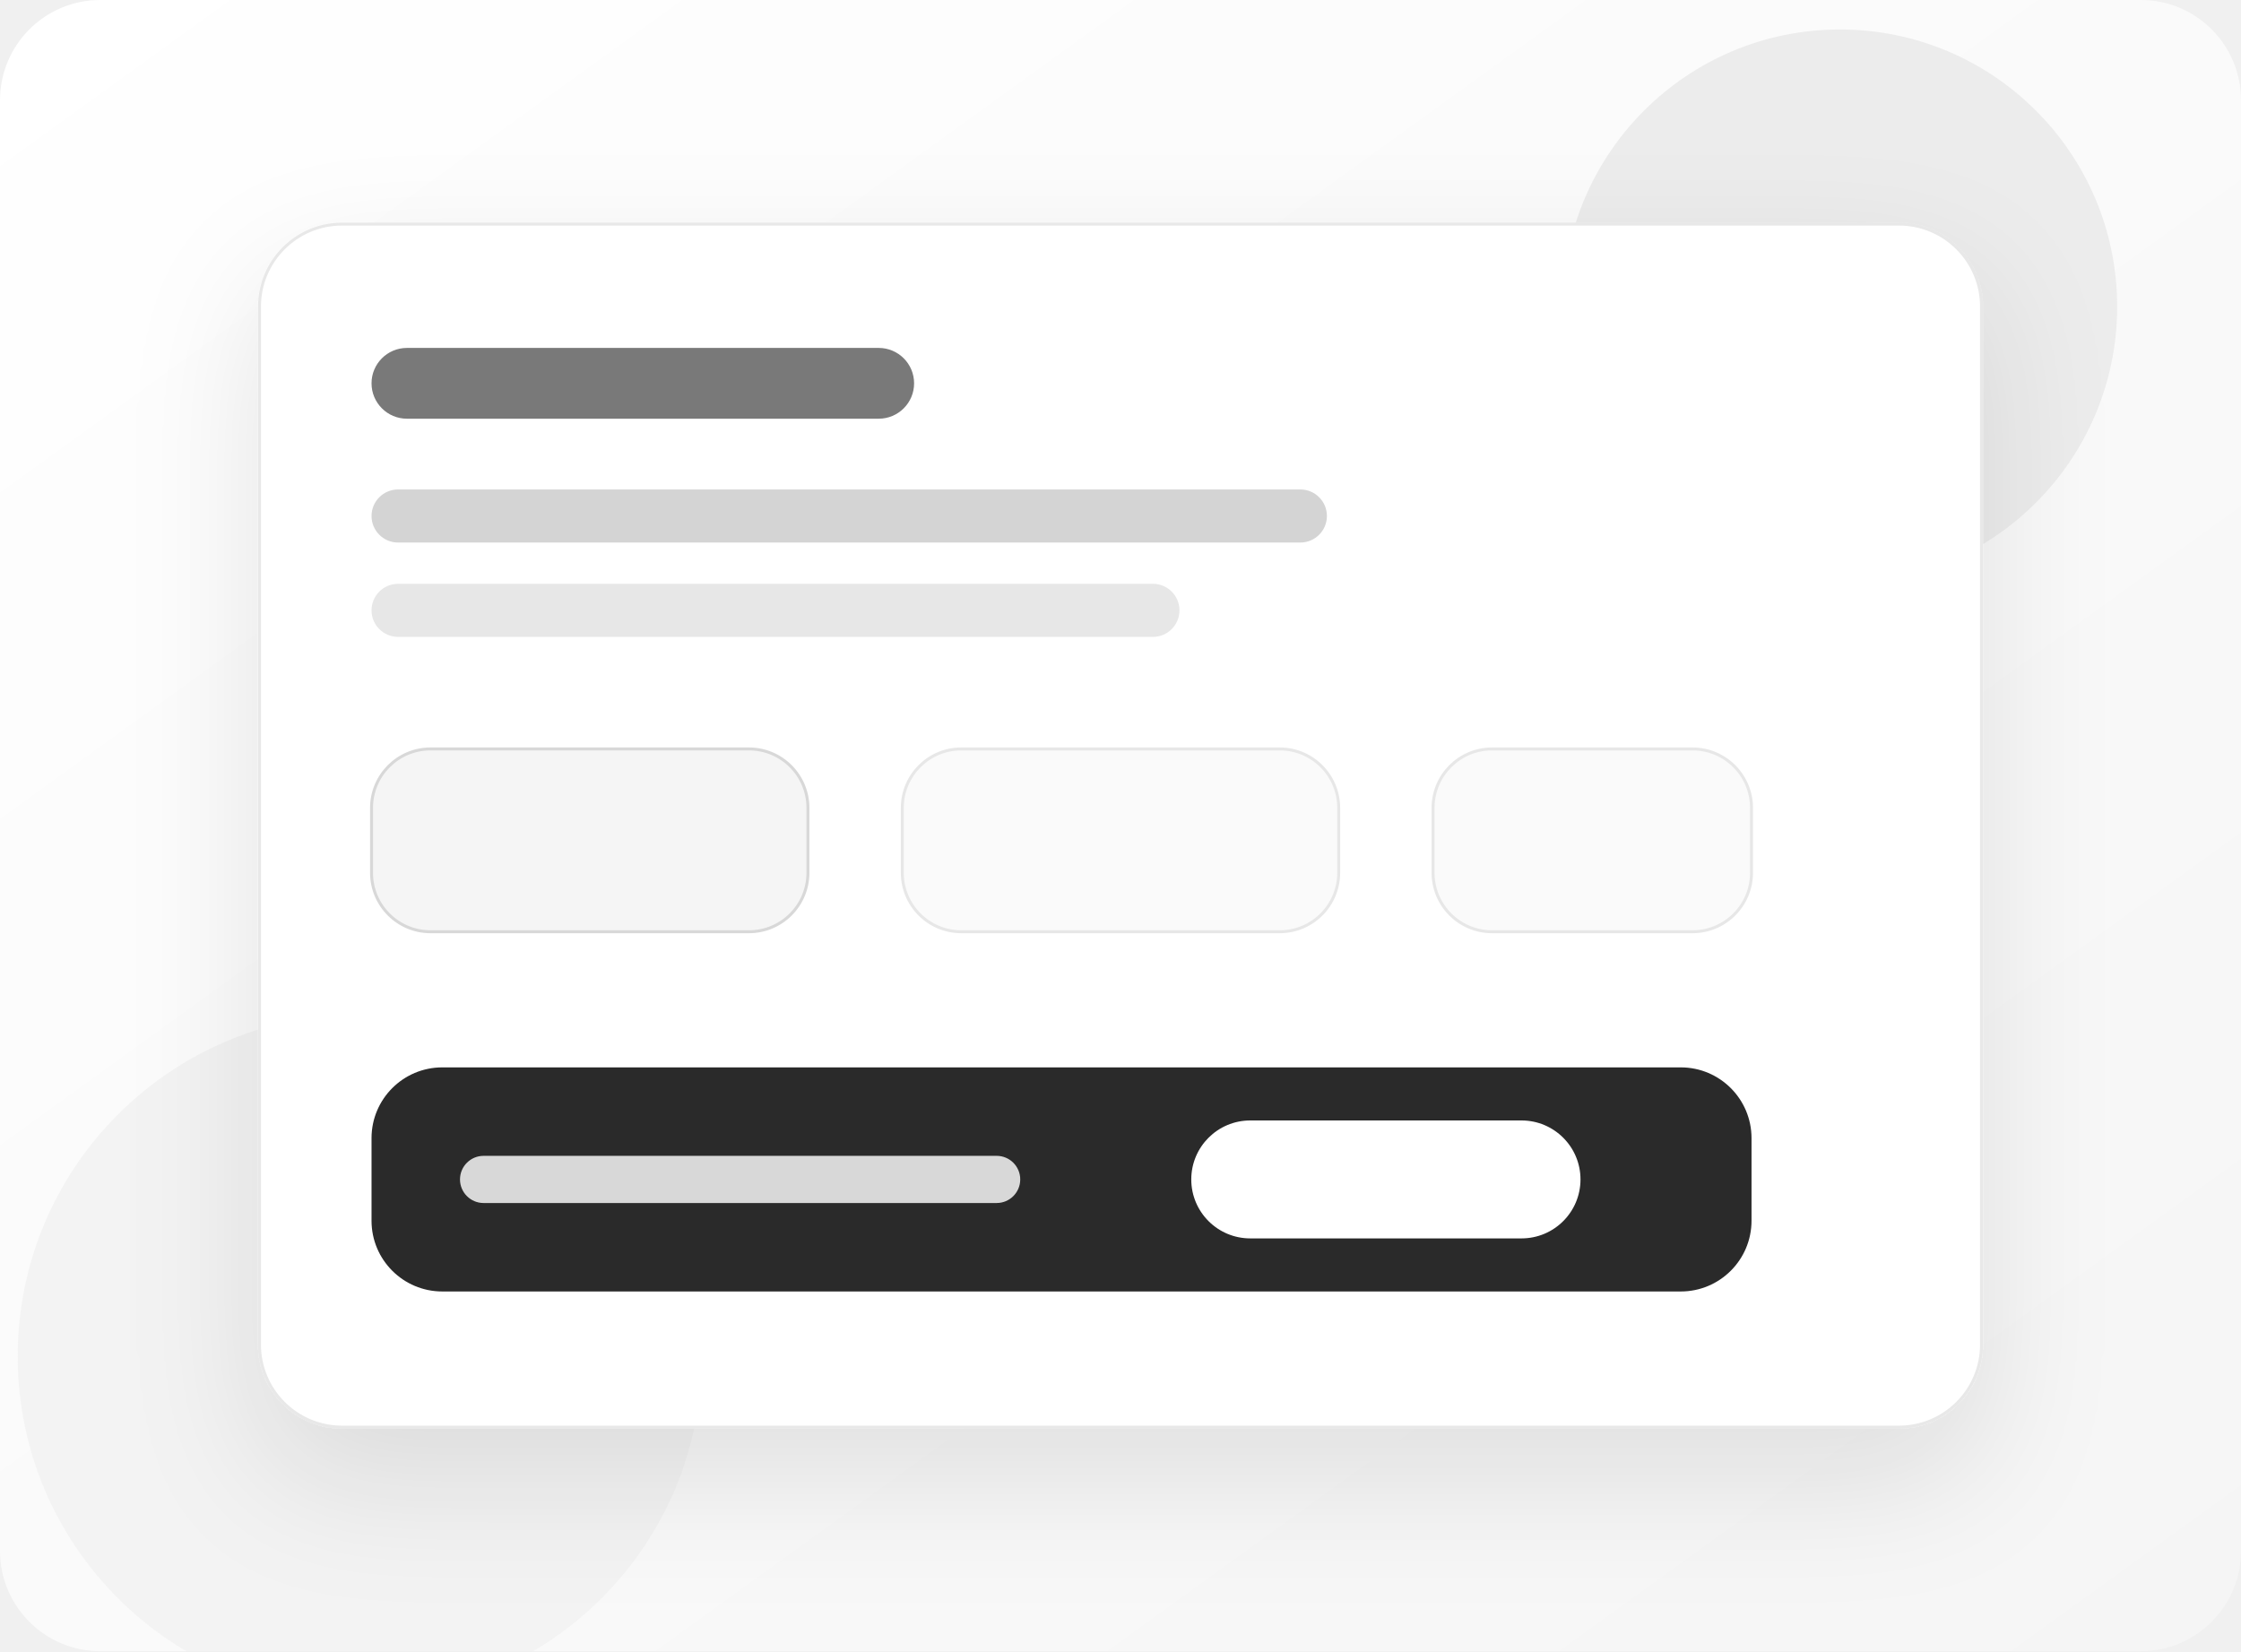
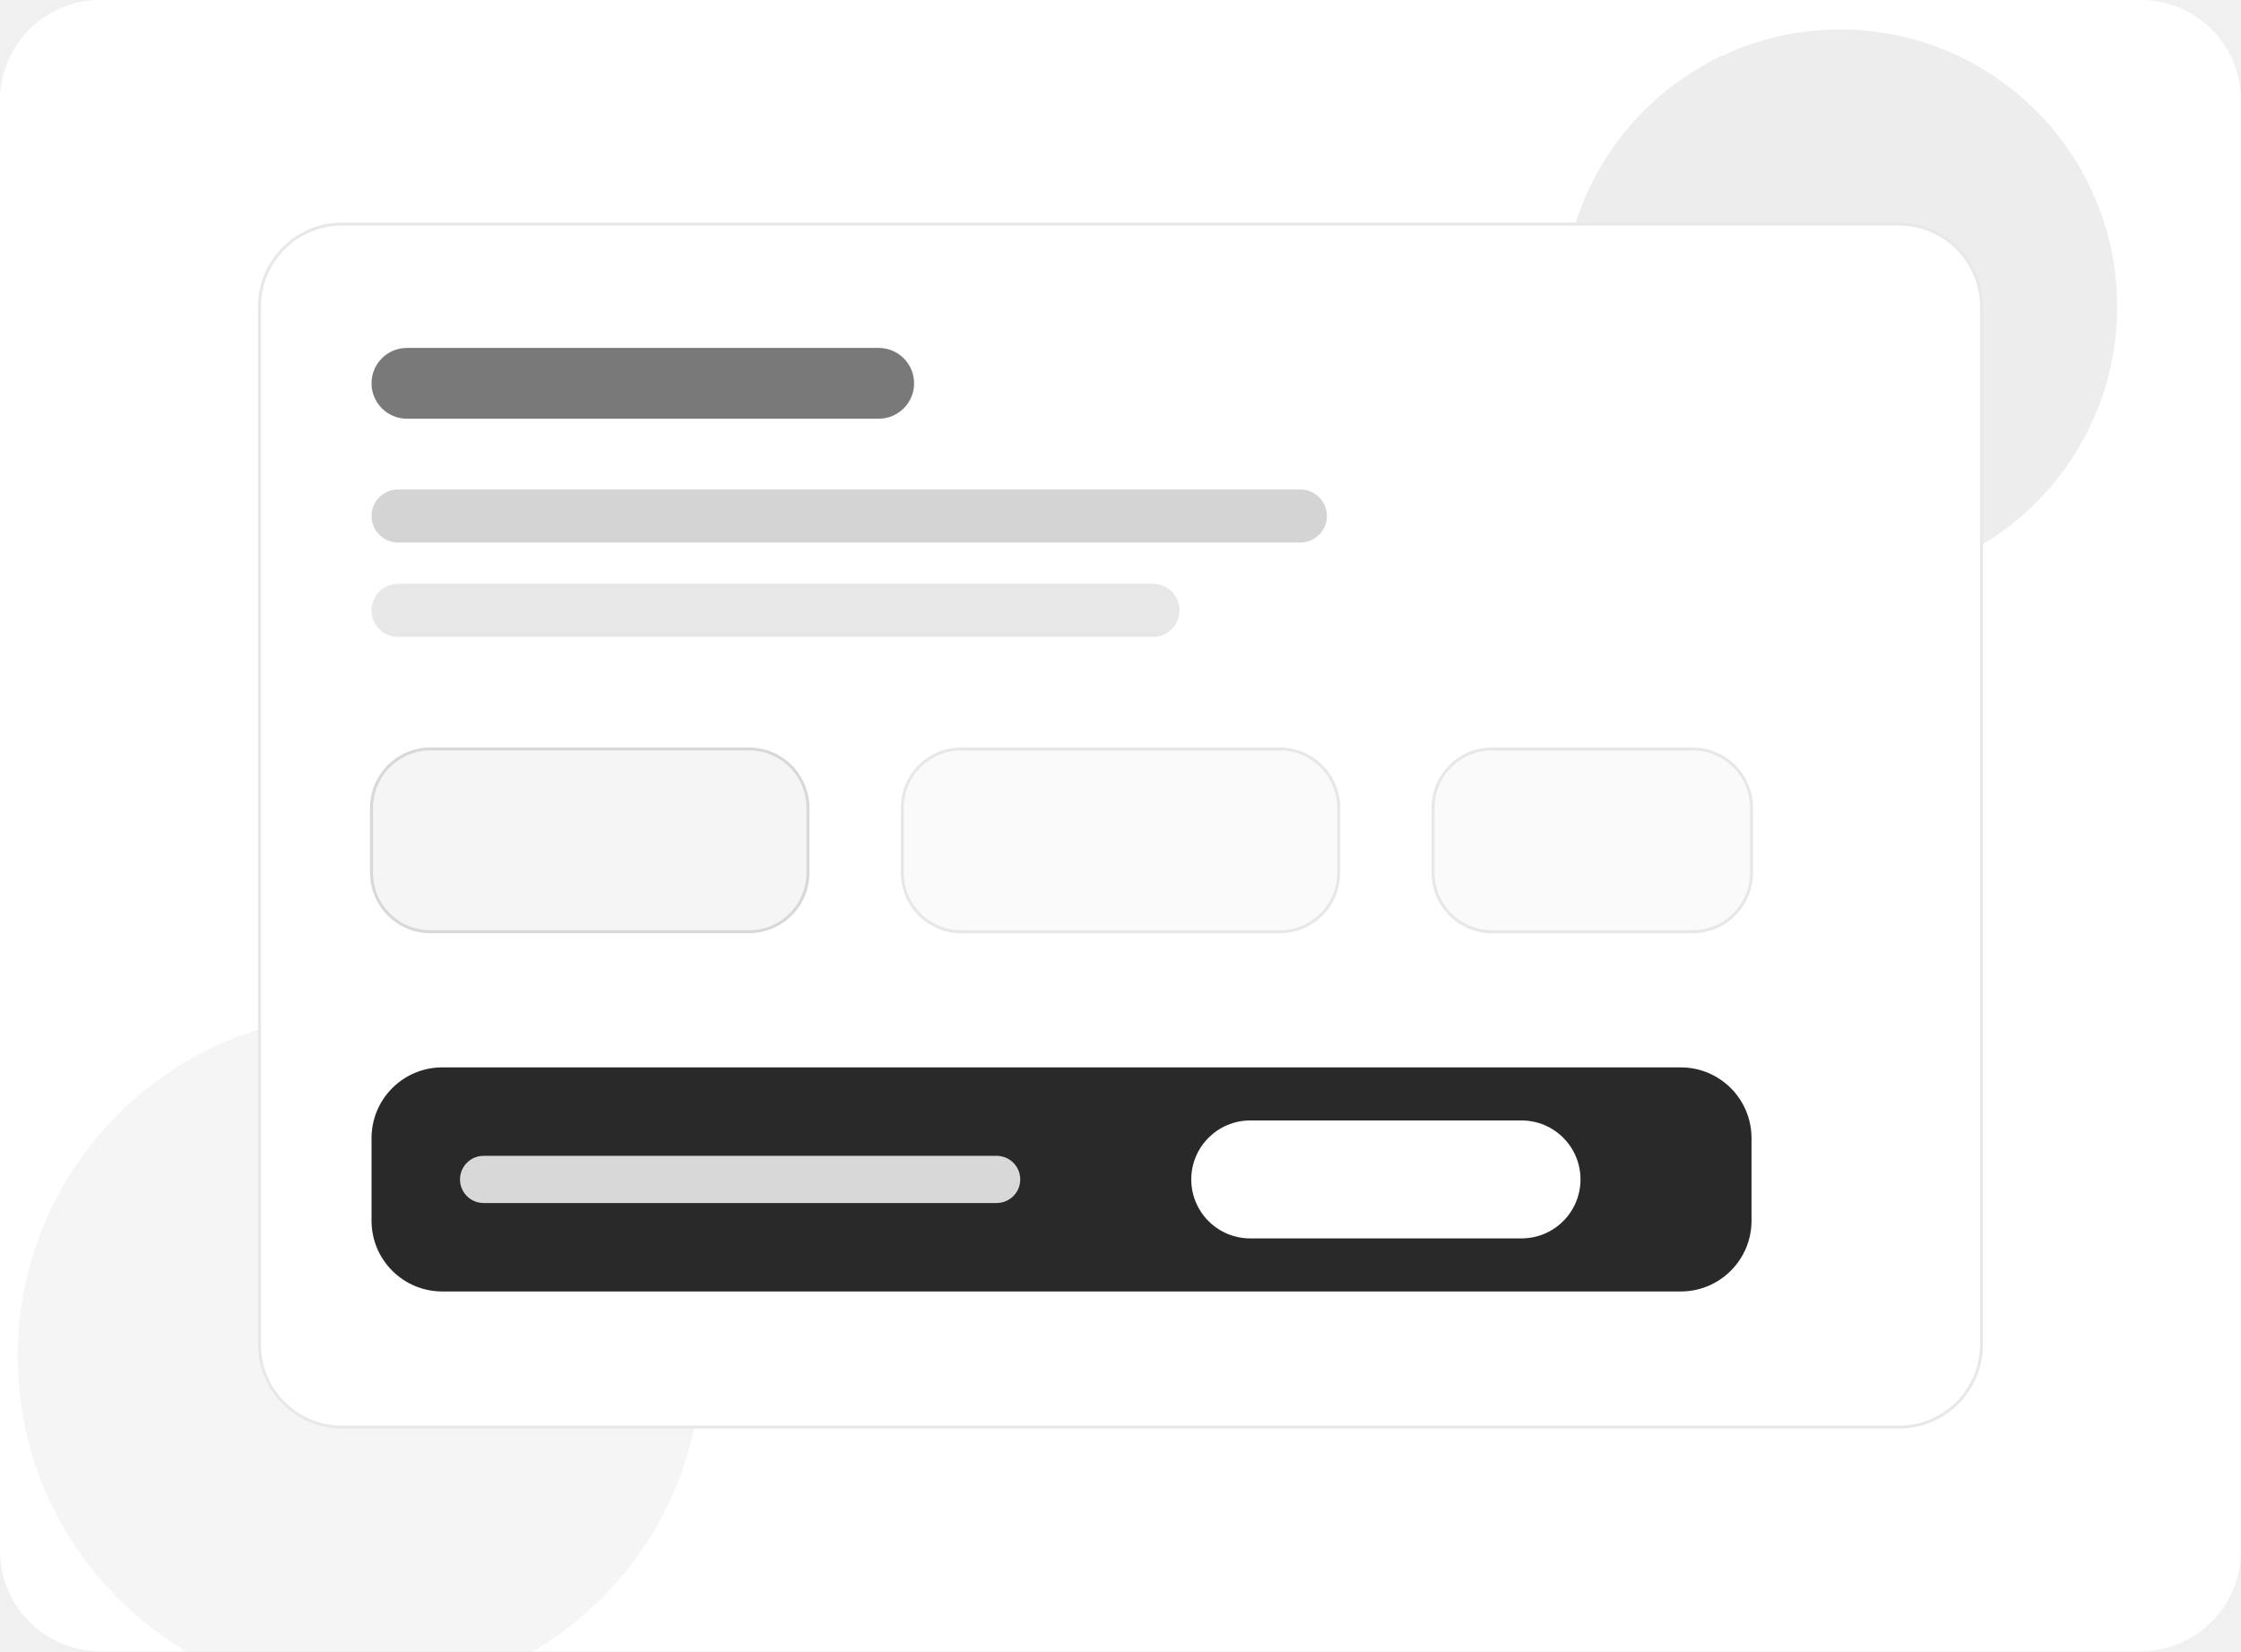
<svg xmlns="http://www.w3.org/2000/svg" width="760" height="560" viewBox="0 0 760 560" role="img" aria-label="웹사이트 구조 설계 이미지">
  <defs>
    <linearGradient id="bg" x1="0" x2="1" y1="0" y2="1">
      <stop offset="0" stop-color="#ffffff" />
      <stop offset="1" stop-color="#f5f5f5" />
    </linearGradient>
    <filter id="s" x="-20%" y="-20%" width="140%" height="150%">
      <feDropShadow dx="0" dy="18" stdDeviation="22" flood-color="#171717" flood-opacity="0.1" />
    </filter>
  </defs>
-   <rect width="760" height="560" rx="34" fill="url(#bg)" />
+   <rect width="760" height="560" rx="34" fill="#ffffff" />
  <circle cx="624" cy="104" r="94" fill="#e8e8e8" opacity="0.78" />
  <circle cx="122" cy="460" r="116" fill="#efefef" opacity="0.62" />
-   <g filter="url(#s)">
+   <g>
    <rect x="88" y="76" width="584" height="408" rx="28" fill="#ffffff" stroke="#e8e8e8" />
    <rect x="126" y="118" width="184" height="24" rx="12" fill="#606060" opacity="0.84" />
    <rect x="126" y="166" width="324" height="18" rx="9" fill="#d4d4d4" />
    <rect x="126" y="198" width="274" height="18" rx="9" fill="#e7e7e7" />
    <rect x="126" y="254" width="148" height="62" rx="20" fill="#f5f5f5" stroke="#d8d8d8" />
    <rect x="306" y="254" width="148" height="62" rx="20" fill="#fafafa" stroke="#e7e7e7" />
    <rect x="486" y="254" width="108" height="62" rx="20" fill="#fafafa" stroke="#e7e7e7" />
    <rect x="126" y="362" width="468" height="76" rx="24" fill="#171717" opacity="0.92" />
    <rect x="156" y="392" width="190" height="16" rx="8" fill="#d8d8d8" />
    <rect x="404" y="380" width="132" height="40" rx="20" fill="#ffffff" />
  </g>
</svg>
